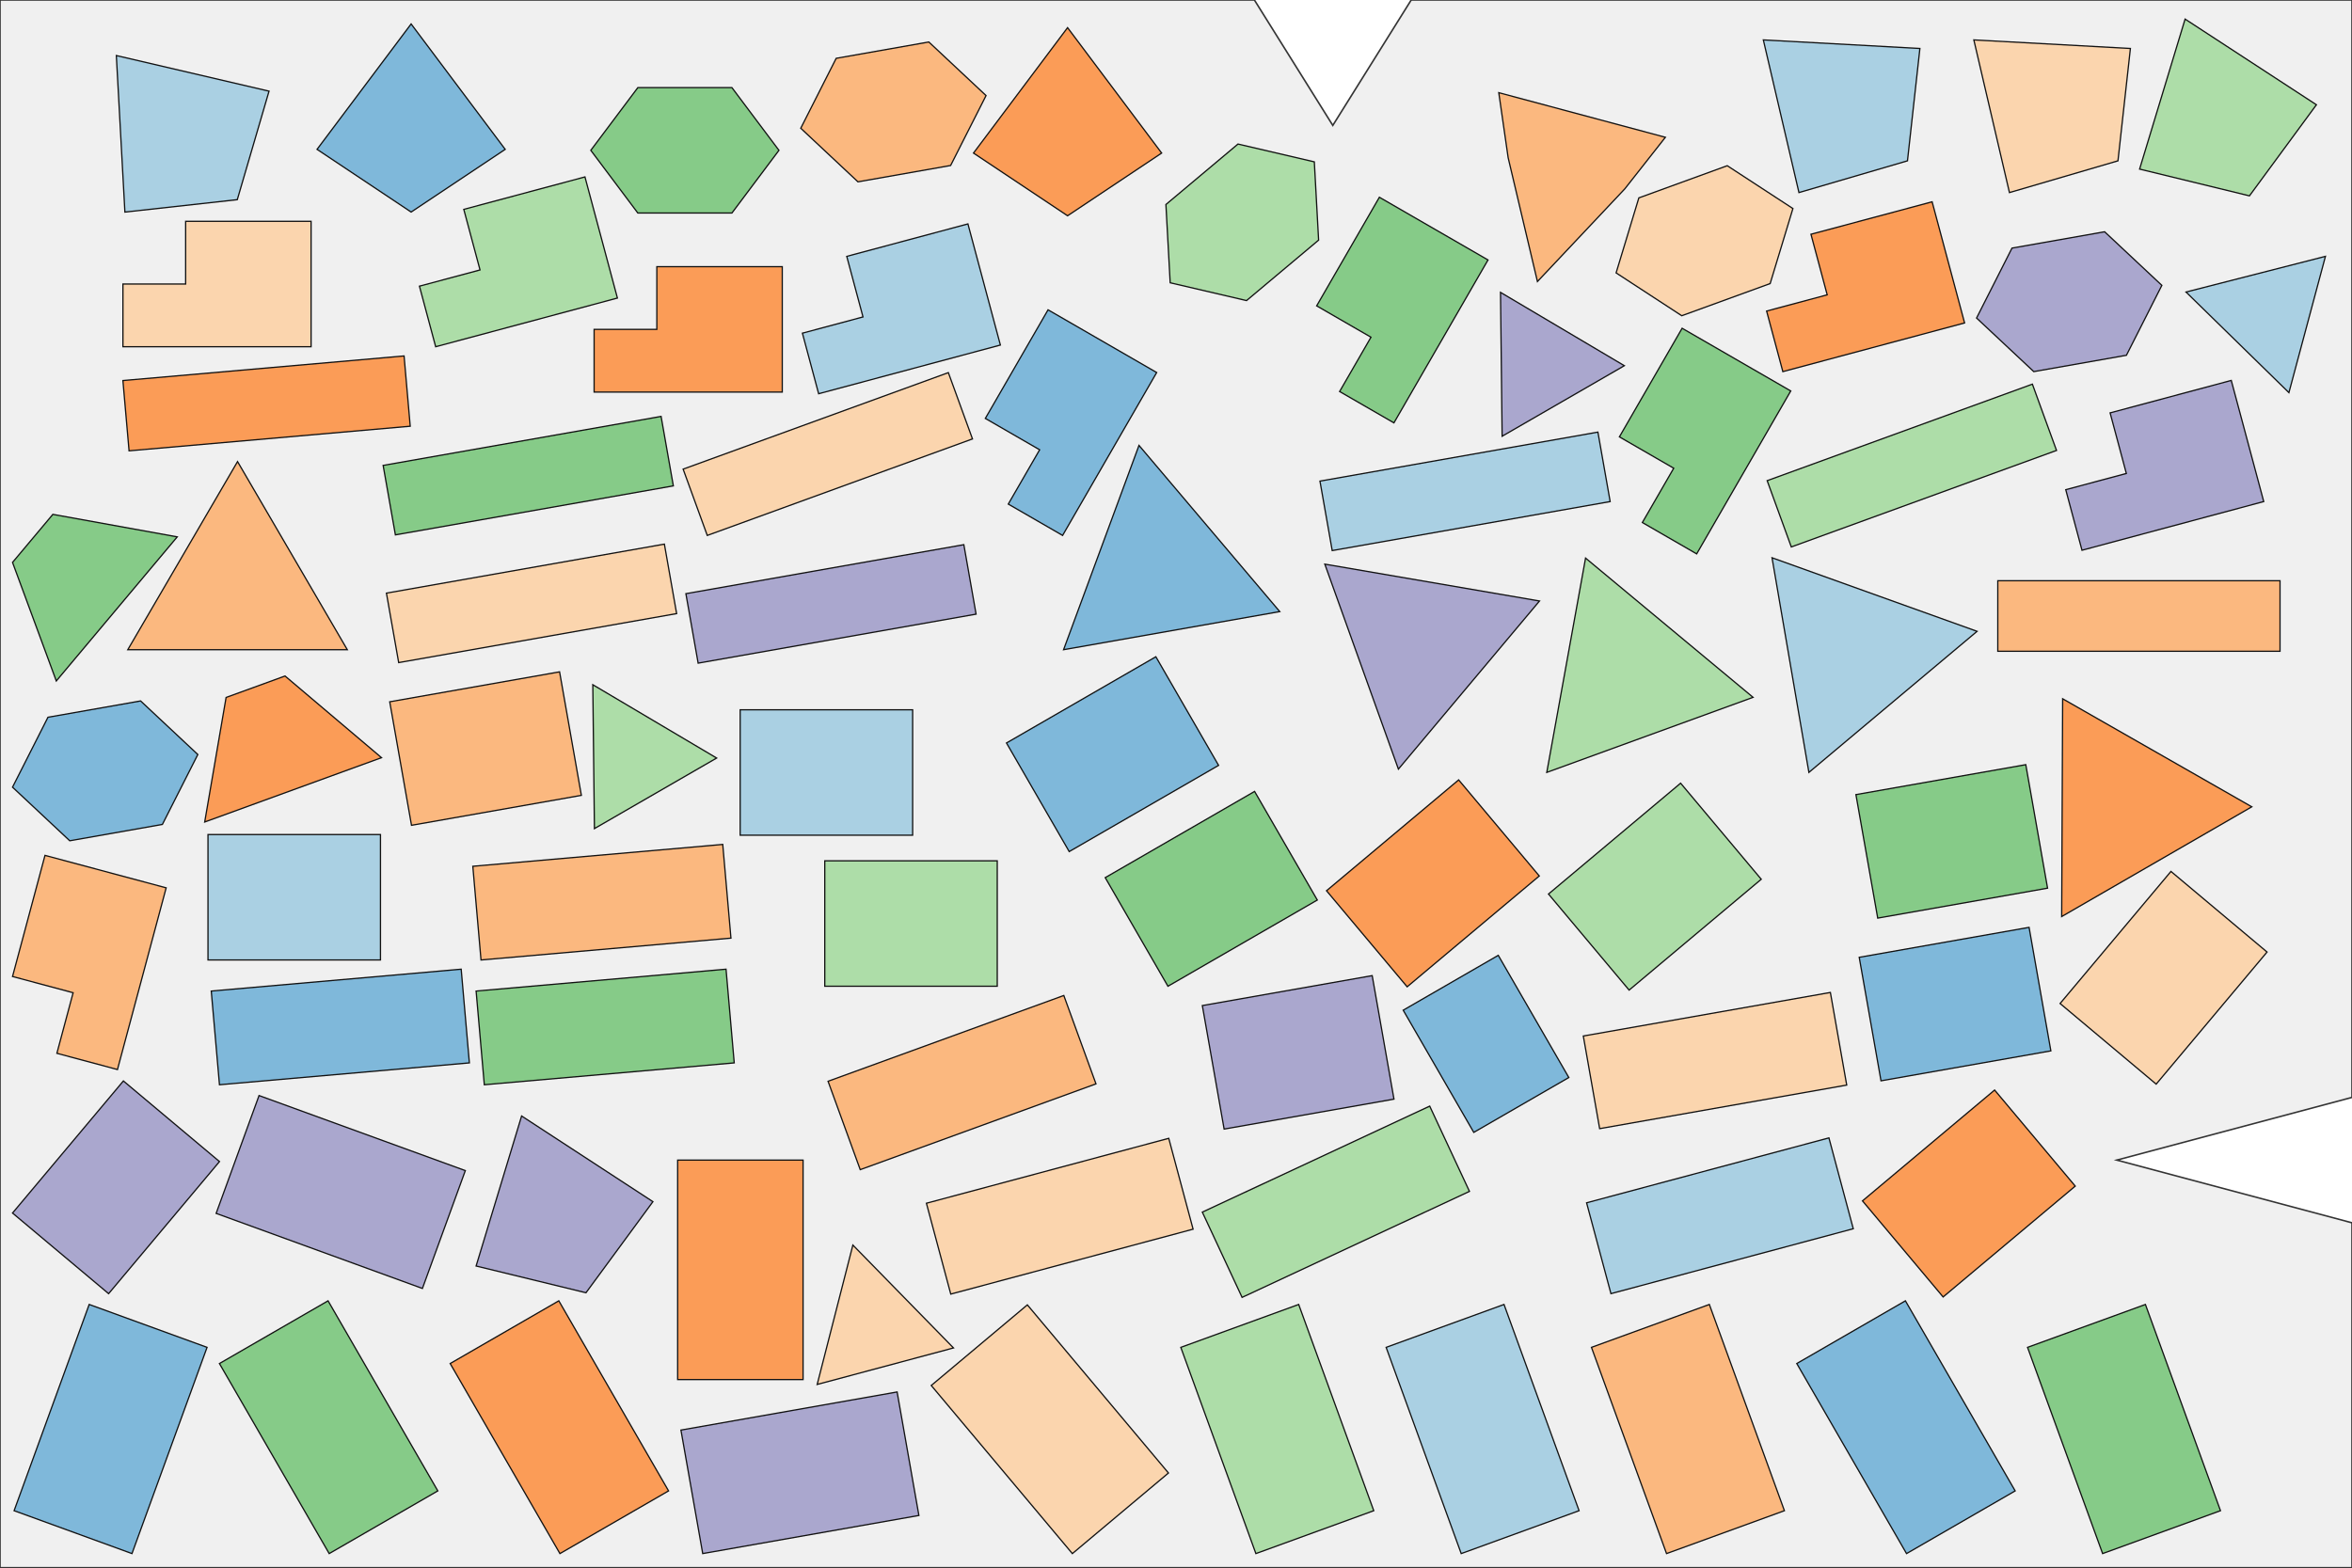
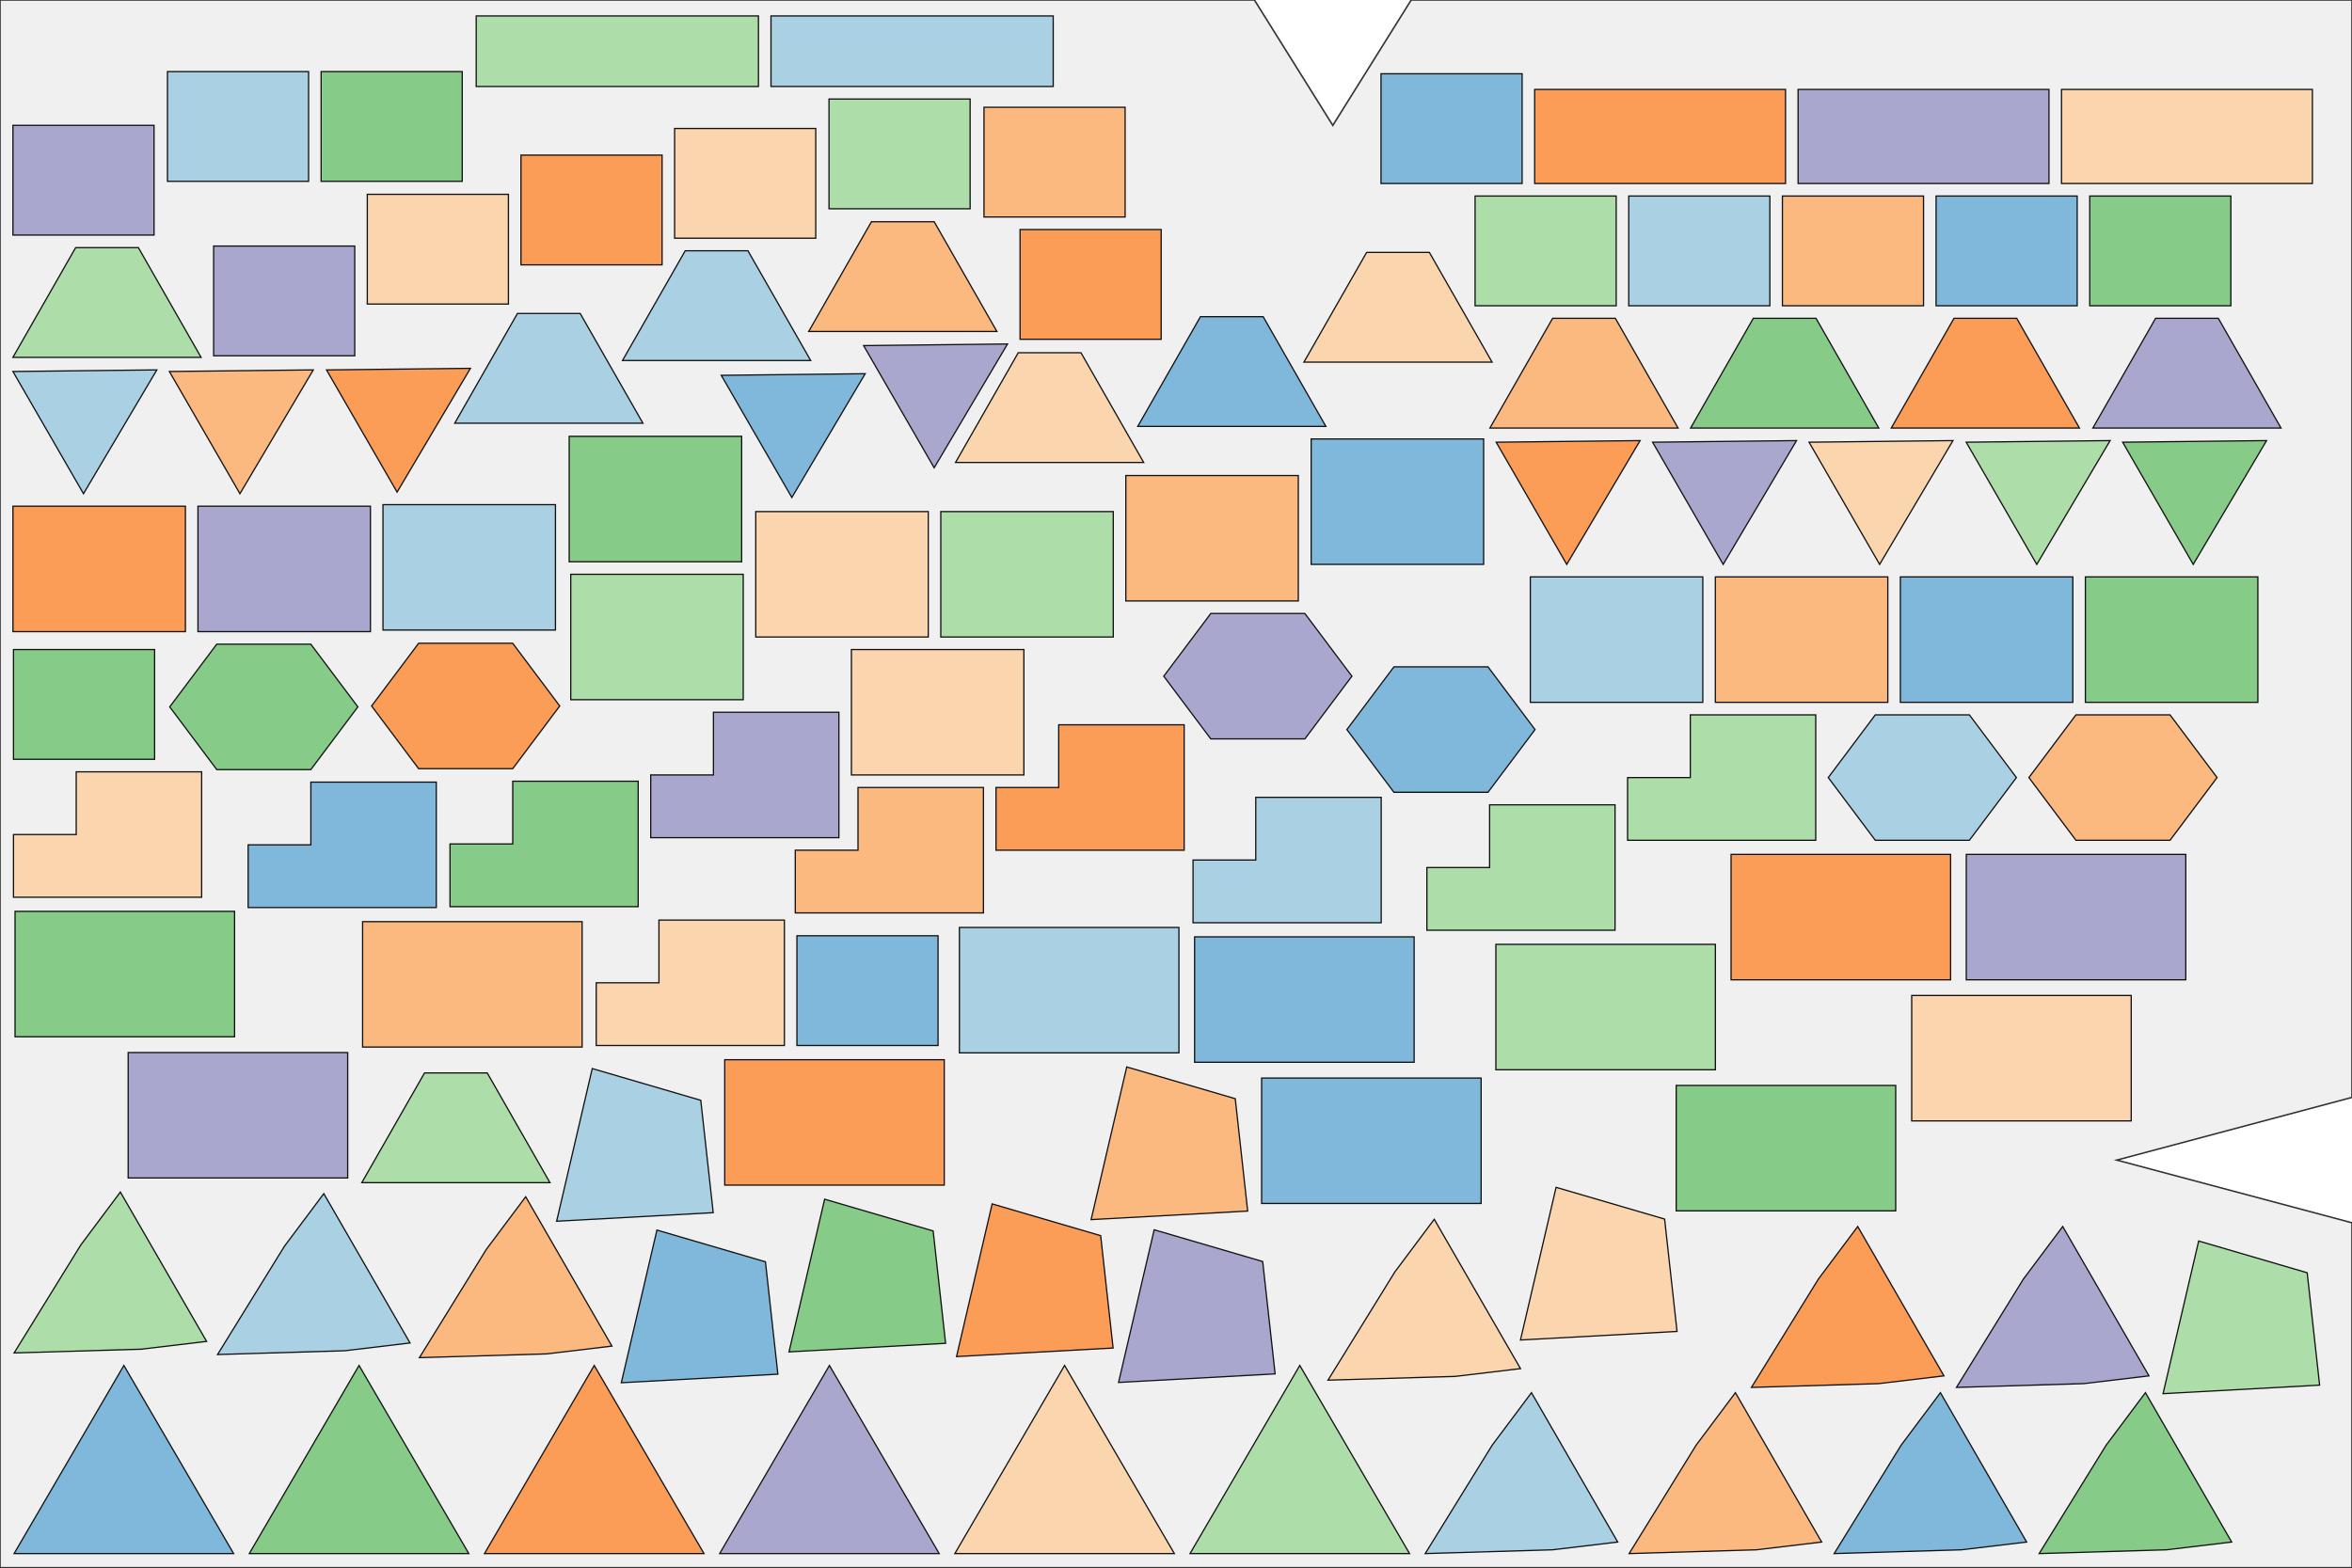
<svg xmlns="http://www.w3.org/2000/svg" width="1500.0" height="1000.0" viewBox="0.0 0.0 1500.0 1000.0">
  <rect x="0.0" y="0.0" width="1500.0" height="1000.0" fill="white" />
  <g transform="translate(0,1000.0) scale(1,-1)">
    <path d="M 0.000 0.000 L 1500.000 0.000 L 1500.000 220.000 L 1350.000 260.000 L 1500.000 300.000 L 1500.000 1000.000 L 900.000 1000.000 L 850.000 920.000 L 800.000 1000.000 L 0.000 1000.000 L 0.000 0.000 Z " fill="#f0f0f0" stroke="#333" stroke-width="1" />
-     <path d="M 132.053 140.552 L 56.878 167.914 L 8.995 36.357 L 84.171 8.995 L 132.053 140.552 Z " fill="#6baed6" fill-opacity="0.85" stroke="#111" stroke-width="0.8">
-       </path>
-     <path d="M 209.938 8.989 L 279.220 48.989 L 209.220 170.233 L 139.938 130.233 L 209.938 8.989 Z " fill="#74c476" fill-opacity="0.85" stroke="#111" stroke-width="0.8">
-       </path>
-     <path d="M 357.099 8.989 L 426.381 48.989 L 356.381 170.233 L 287.099 130.233 L 357.099 8.989 Z " fill="#fd8d3c" fill-opacity="0.85" stroke="#111" stroke-width="0.8">
-       </path>
-     <path d="M 586.034 33.310 L 572.142 112.094 L 434.269 87.783 L 448.161 8.999 L 586.034 33.310 Z " fill="#9e9ac8" fill-opacity="0.85" stroke="#111" stroke-width="0.8">
-       </path>
-     <path d="M 683.904 8.981 L 745.187 60.404 L 655.197 167.650 L 593.913 116.227 L 683.904 8.981 Z " fill="#fdd0a2" fill-opacity="0.85" stroke="#111" stroke-width="0.8">
-       </path>
-     <path d="M 800.946 8.995 L 876.122 36.357 L 828.239 167.914 L 753.064 140.552 L 800.946 8.995 Z " fill="#a1d99b" fill-opacity="0.85" stroke="#111" stroke-width="0.8">
-       </path>
-     <path d="M 931.895 8.995 L 1007.070 36.357 L 959.188 167.914 L 884.012 140.552 L 931.895 8.995 Z " fill="#9ecae1" fill-opacity="0.85" stroke="#111" stroke-width="0.8">
-       </path>
-     <path d="M 1062.844 8.995 L 1138.019 36.357 L 1090.136 167.914 L 1014.961 140.552 L 1062.844 8.995 Z " fill="#fdae6b" fill-opacity="0.85" stroke="#111" stroke-width="0.8">
-       </path>
-     <path d="M 1215.904 8.989 L 1285.186 48.989 L 1215.186 170.233 L 1145.904 130.233 L 1215.904 8.989 Z " fill="#6baed6" fill-opacity="0.85" stroke="#111" stroke-width="0.8">
-       </path>
-     <path d="M 1340.953 8.995 L 1416.129 36.357 L 1368.246 167.914 L 1293.070 140.552 L 1340.953 8.995 Z " fill="#74c476" fill-opacity="0.85" stroke="#111" stroke-width="0.8">
-       </path>
-     <path d="M 432.170 119.993 L 512.170 119.993 L 512.170 259.993 L 432.170 259.993 L 432.170 119.993 Z " fill="#fd8d3c" fill-opacity="0.85" stroke="#111" stroke-width="0.8">
-       </path>
-     <path d="M 269.401 178.117 L 296.763 253.293 L 165.206 301.176 L 137.844 226.000 L 269.401 178.117 Z " fill="#9e9ac8" fill-opacity="0.85" stroke="#111" stroke-width="0.8">
-       </path>
-     <path d="M 606.353 174.523 L 760.901 215.934 L 745.372 273.889 L 590.824 232.478 L 606.353 174.523 Z " fill="#fdd0a2" fill-opacity="0.85" stroke="#111" stroke-width="0.8">
-       </path>
-     <path d="M 792.146 172.427 L 937.155 240.046 L 911.798 294.425 L 766.789 226.806 L 792.146 172.427 Z " fill="#a1d99b" fill-opacity="0.85" stroke="#111" stroke-width="0.8">
-       </path>
-     <path d="M 1027.386 174.800 L 1181.934 216.212 L 1166.405 274.167 L 1011.857 232.756 L 1027.386 174.800 Z " fill="#9ecae1" fill-opacity="0.85" stroke="#111" stroke-width="0.8">
-       </path>
-     <path d="M 548.617 253.896 L 698.968 308.619 L 678.447 365.001 L 528.096 310.278 L 548.617 253.896 Z " fill="#fdae6b" fill-opacity="0.85" stroke="#111" stroke-width="0.8">
-       </path>
-     <path d="M 139.963 308.056 L 299.354 322.001 L 294.125 381.772 L 134.733 367.827 L 139.963 308.056 Z " fill="#6baed6" fill-opacity="0.85" stroke="#111" stroke-width="0.8">
-       </path>
-     <path d="M 308.872 308.056 L 468.263 322.001 L 463.034 381.772 L 303.643 367.827 L 308.872 308.056 Z " fill="#74c476" fill-opacity="0.85" stroke="#111" stroke-width="0.8">
-       </path>
-     <path d="M 1239.234 172.694 L 1323.499 243.400 L 1272.076 304.684 L 1187.811 233.977 L 1239.234 172.694 Z " fill="#fd8d3c" fill-opacity="0.85" stroke="#111" stroke-width="0.8">
-       </path>
-     <path d="M 780.684 279.780 L 889.012 298.881 L 875.121 377.666 L 766.792 358.564 L 780.684 279.780 Z " fill="#9e9ac8" fill-opacity="0.85" stroke="#111" stroke-width="0.8">
-       </path>
-     <path d="M 1020.184 280.058 L 1177.753 307.841 L 1167.334 366.930 L 1009.765 339.146 L 1020.184 280.058 Z " fill="#fdd0a2" fill-opacity="0.85" stroke="#111" stroke-width="0.8">
-       </path>
-     <path d="M 526.000 370.897 L 636.000 370.897 L 636.000 450.897 L 526.000 450.897 L 526.000 370.897 Z " fill="#a1d99b" fill-opacity="0.85" stroke="#111" stroke-width="0.8">
-       </path>
-     <path d="M 132.649 387.657 L 242.649 387.657 L 242.649 467.657 L 132.649 467.657 L 132.649 387.657 Z " fill="#9ecae1" fill-opacity="0.85" stroke="#111" stroke-width="0.8">
-       </path>
-     <path d="M 306.772 387.642 L 466.163 401.587 L 460.934 461.358 L 301.543 447.413 L 306.772 387.642 Z " fill="#fdae6b" fill-opacity="0.85" stroke="#111" stroke-width="0.8">
-       </path>
-     <path d="M 1199.617 310.568 L 1307.946 329.669 L 1294.054 408.454 L 1185.725 389.352 L 1199.617 310.568 Z " fill="#6baed6" fill-opacity="0.85" stroke="#111" stroke-width="0.8">
-       </path>
-     <path d="M 744.856 370.889 L 840.119 425.889 L 800.119 495.171 L 704.856 440.171 L 744.856 370.889 Z " fill="#74c476" fill-opacity="0.85" stroke="#111" stroke-width="0.8">
-       </path>
-     <path d="M 897.418 370.532 L 981.683 441.239 L 930.260 502.522 L 845.995 431.816 L 897.418 370.532 Z " fill="#fd8d3c" fill-opacity="0.85" stroke="#111" stroke-width="0.8">
-       </path>
-     <path d="M 69.268 174.794 L 139.975 259.059 L 78.691 310.482 L 7.985 226.217 L 69.268 174.794 Z " fill="#9e9ac8" fill-opacity="0.85" stroke="#111" stroke-width="0.8">
-       </path>
-     <path d="M 1375.113 308.454 L 1445.820 392.718 L 1384.536 444.141 L 1313.829 359.877 L 1375.113 308.454 Z " fill="#fdd0a2" fill-opacity="0.85" stroke="#111" stroke-width="0.8">
-       </path>
-     <path d="M 1038.975 368.432 L 1123.240 439.139 L 1071.817 500.422 L 987.552 429.716 L 1038.975 368.432 Z " fill="#a1d99b" fill-opacity="0.85" stroke="#111" stroke-width="0.8">
-       </path>
-     <path d="M 472.048 467.243 L 582.048 467.243 L 582.048 547.243 L 472.048 547.243 L 472.048 467.243 Z " fill="#9ecae1" fill-opacity="0.85" stroke="#111" stroke-width="0.8">
-       </path>
-     <path d="M 262.440 473.556 L 370.768 492.657 L 356.877 571.442 L 248.548 552.341 L 262.440 473.556 Z " fill="#fdae6b" fill-opacity="0.85" stroke="#111" stroke-width="0.8">
-       </path>
-     <path d="M 681.891 456.789 L 777.154 511.789 L 737.154 581.071 L 641.891 526.071 L 681.891 456.789 Z " fill="#6baed6" fill-opacity="0.85" stroke="#111" stroke-width="0.8">
-       </path>
-     <path d="M 1197.517 414.352 L 1305.846 433.453 L 1291.954 512.238 L 1183.625 493.136 L 1197.517 414.352 Z " fill="#74c476" fill-opacity="0.85" stroke="#111" stroke-width="0.8">
-       </path>
-     <path d="M 1314.845 415.347 L 1436.088 485.347 L 1315.466 554.270 L 1314.845 415.347 Z " fill="#fd8d3c" fill-opacity="0.85" stroke="#111" stroke-width="0.8">
-       </path>
-     <path d="M 891.837 509.390 L 981.828 616.637 L 844.907 640.148 L 891.837 509.390 Z " fill="#9e9ac8" fill-opacity="0.85" stroke="#111" stroke-width="0.8">
-       </path>
-     <path d="M 254.262 577.340 L 431.527 608.597 L 423.713 652.913 L 246.448 621.656 L 254.262 577.340 Z " fill="#fdd0a2" fill-opacity="0.85" stroke="#111" stroke-width="0.8">
-       </path>
-     <path d="M 986.467 507.304 L 1118.024 555.187 L 1011.203 644.009 L 986.467 507.304 Z " fill="#a1d99b" fill-opacity="0.85" stroke="#111" stroke-width="0.8">
-       </path>
-     <path d="M 1153.635 507.296 L 1260.882 597.287 L 1130.124 644.217 L 1153.635 507.296 Z " fill="#9ecae1" fill-opacity="0.85" stroke="#111" stroke-width="0.8">
-       </path>
-     <path d="M 81.495 585.567 L 221.495 585.567 L 151.495 705.567 L 81.495 585.567 Z " fill="#fdae6b" fill-opacity="0.85" stroke="#111" stroke-width="0.8">
-       </path>
-     <path d="M 678.298 585.566 L 816.171 609.877 L 726.397 715.898 L 678.298 585.566 Z " fill="#6baed6" fill-opacity="0.85" stroke="#111" stroke-width="0.8">
-       </path>
-     <path d="M 252.162 658.811 L 429.427 690.068 L 421.613 734.384 L 244.348 703.128 L 252.162 658.811 Z " fill="#74c476" fill-opacity="0.85" stroke="#111" stroke-width="0.8">
-       </path>
-     <path d="M 82.307 712.429 L 261.622 728.117 L 257.700 772.946 L 78.385 757.258 L 82.307 712.429 Z " fill="#fd8d3c" fill-opacity="0.85" stroke="#111" stroke-width="0.8">
-       </path>
-     <path d="M 445.240 576.990 L 622.505 608.247 L 614.691 652.563 L 437.425 621.306 L 445.240 576.990 Z " fill="#9e9ac8" fill-opacity="0.85" stroke="#111" stroke-width="0.8">
-       </path>
-     <path d="M 451.063 658.458 L 620.208 720.022 L 604.817 762.308 L 435.673 700.745 L 451.063 658.458 Z " fill="#fdd0a2" fill-opacity="0.85" stroke="#111" stroke-width="0.8">
-       </path>
-     <path d="M 1142.412 651.110 L 1311.557 712.674 L 1296.166 754.960 L 1127.021 693.396 L 1142.412 651.110 Z " fill="#a1d99b" fill-opacity="0.85" stroke="#111" stroke-width="0.8">
-       </path>
-     <path d="M 849.623 648.796 L 1026.889 680.053 L 1019.075 724.369 L 841.809 693.112 L 849.623 648.796 Z " fill="#9ecae1" fill-opacity="0.85" stroke="#111" stroke-width="0.8">
-       </path>
-     <path d="M 1274.100 584.567 L 1454.100 584.567 L 1454.100 629.567 L 1274.100 629.567 L 1274.100 584.567 Z " fill="#fdae6b" fill-opacity="0.85" stroke="#111" stroke-width="0.8">
-       </path>
-     <path d="M 677.677 658.454 L 737.677 762.377 L 668.395 802.377 L 628.395 733.095 L 663.036 713.095 L 643.036 678.454 L 677.677 658.454 Z " fill="#6baed6" fill-opacity="0.85" stroke="#111" stroke-width="0.8">
-       </path>
-     <path d="M 888.984 730.260 L 948.984 834.183 L 879.702 874.183 L 839.702 804.901 L 874.343 784.901 L 854.343 750.260 L 888.984 730.260 Z " fill="#74c476" fill-opacity="0.85" stroke="#111" stroke-width="0.8">
-       </path>
-     <path d="M 378.900 749.900 L 498.900 749.900 L 498.900 829.900 L 418.900 829.900 L 418.900 789.900 L 378.900 789.900 L 378.900 749.900 Z " fill="#fd8d3c" fill-opacity="0.85" stroke="#111" stroke-width="0.8">
-       </path>
-     <path d="M 1327.797 649.005 L 1443.708 680.064 L 1423.003 757.338 L 1345.729 736.632 L 1356.081 697.995 L 1317.444 687.642 L 1327.797 649.005 Z " fill="#9e9ac8" fill-opacity="0.85" stroke="#111" stroke-width="0.8">
-       </path>
-     <path d="M 78.400 778.831 L 198.400 778.831 L 198.400 858.831 L 118.400 858.831 L 118.400 818.831 L 78.400 818.831 L 78.400 778.831 Z " fill="#fdd0a2" fill-opacity="0.85" stroke="#111" stroke-width="0.8">
-       </path>
-     <path d="M 277.851 778.822 L 393.762 809.880 L 373.056 887.154 L 295.782 866.449 L 306.135 827.812 L 267.498 817.459 L 277.851 778.822 Z " fill="#a1d99b" fill-opacity="0.85" stroke="#111" stroke-width="0.8">
-       </path>
-     <path d="M 522.091 748.841 L 638.002 779.900 L 617.297 857.174 L 540.022 836.468 L 550.375 797.831 L 511.738 787.478 L 522.091 748.841 Z " fill="#9ecae1" fill-opacity="0.85" stroke="#111" stroke-width="0.8">
-       </path>
-     <path d="M 74.913 317.758 L 105.971 433.669 L 28.697 454.375 L 7.991 377.101 L 46.628 366.748 L 36.276 328.111 L 74.913 317.758 Z " fill="#fdae6b" fill-opacity="0.85" stroke="#111" stroke-width="0.8">
-       </path>
-     <path d="M 44.477 463.688 L 103.565 474.107 L 126.163 518.708 L 89.673 552.891 L 30.585 542.472 L 7.986 497.870 L 44.477 463.688 Z " fill="#6baed6" fill-opacity="0.85" stroke="#111" stroke-width="0.8">
-       </path>
-     <path d="M 1082.061 646.688 L 1142.061 750.612 L 1072.779 790.612 L 1032.779 721.329 L 1067.420 701.329 L 1047.420 666.688 L 1082.061 646.688 Z " fill="#74c476" fill-opacity="0.85" stroke="#111" stroke-width="0.8">
-       </path>
-     <path d="M 1137.019 762.947 L 1252.930 794.006 L 1232.225 871.280 L 1154.951 850.574 L 1165.303 811.937 L 1126.666 801.584 L 1137.019 762.947 Z " fill="#fd8d3c" fill-opacity="0.85" stroke="#111" stroke-width="0.8">
-       </path>
-     <path d="M 1297.048 762.956 L 1356.137 773.375 L 1378.735 817.976 L 1342.245 852.159 L 1283.156 841.740 L 1260.558 797.139 L 1297.048 762.956 Z " fill="#9e9ac8" fill-opacity="0.85" stroke="#111" stroke-width="0.8">
-       </path>
-     <path d="M 1072.549 798.602 L 1128.930 819.123 L 1143.440 866.972 L 1101.569 894.299 L 1045.187 873.777 L 1030.677 825.929 L 1072.549 798.602 Z " fill="#fdd0a2" fill-opacity="0.85" stroke="#111" stroke-width="0.8">
-       </path>
-     <path d="M 794.986 808.264 L 840.949 846.832 L 838.218 896.757 L 789.526 908.115 L 743.563 869.548 L 746.293 819.622 L 794.986 808.264 Z " fill="#a1d99b" fill-opacity="0.85" stroke="#111" stroke-width="0.8">
-       </path>
-     <path d="M 79.654 864.713 L 151.329 872.639 L 171.580 941.848 L 74.194 964.564 L 79.654 864.713 Z " fill="#9ecae1" fill-opacity="0.85" stroke="#111" stroke-width="0.8">
-       </path>
-     <path d="M 547.173 884.015 L 606.262 894.434 L 628.860 939.035 L 592.370 973.218 L 533.281 962.799 L 510.683 918.198 L 547.173 884.015 Z " fill="#fdae6b" fill-opacity="0.85" stroke="#111" stroke-width="0.8">
-       </path>
-     <path d="M 202.198 904.731 L 262.198 864.731 L 322.198 904.731 L 262.198 984.731 L 202.198 904.731 Z " fill="#6baed6" fill-opacity="0.85" stroke="#111" stroke-width="0.8">
-       </path>
-     <path d="M 406.783 864.115 L 466.783 864.115 L 496.783 904.115 L 466.783 944.115 L 406.783 944.115 L 376.783 904.115 L 406.783 864.115 Z " fill="#74c476" fill-opacity="0.85" stroke="#111" stroke-width="0.8">
-       </path>
-     <path d="M 620.851 902.365 L 680.851 862.365 L 740.851 902.365 L 680.851 982.365 L 620.851 902.365 Z " fill="#fd8d3c" fill-opacity="0.85" stroke="#111" stroke-width="0.8">
-       </path>
-     <path d="M 303.641 192.435 L 373.704 175.368 L 416.404 233.477 L 332.661 288.132 L 303.641 192.435 Z " fill="#9e9ac8" fill-opacity="0.85" stroke="#111" stroke-width="0.8">
-       </path>
-     <path d="M 1281.537 877.158 L 1350.746 897.409 L 1358.671 969.083 L 1258.821 974.544 L 1281.537 877.158 Z " fill="#fdd0a2" fill-opacity="0.85" stroke="#111" stroke-width="0.8">
-       </path>
-     <path d="M 1364.538 892.134 L 1434.600 875.068 L 1477.301 933.176 L 1393.557 987.831 L 1364.538 892.134 Z " fill="#a1d99b" fill-opacity="0.85" stroke="#111" stroke-width="0.8">
-       </path>
-     <path d="M 1147.290 877.158 L 1216.499 897.409 L 1224.425 969.083 L 1124.574 974.544 L 1147.290 877.158 Z " fill="#9ecae1" fill-opacity="0.85" stroke="#111" stroke-width="0.8">
-       </path>
-     <path d="M 1062.103 912.421 L 955.851 940.891 L 961.824 899.433 L 980.507 820.404 L 1036.201 879.503 L 1062.103 912.421 Z " fill="#fdae6b" fill-opacity="0.85" stroke="#111" stroke-width="0.8">
-       </path>
-     <path d="M 939.903 277.672 L 1000.525 312.672 L 955.525 390.614 L 894.903 355.614 L 939.903 277.672 Z " fill="#6baed6" fill-opacity="0.85" stroke="#111" stroke-width="0.8">
-       </path>
-     <path d="M 35.903 565.621 L 113.037 657.546 L 33.702 671.899 L 7.991 641.258 L 35.903 565.621 Z " fill="#74c476" fill-opacity="0.85" stroke="#111" stroke-width="0.8">
-       </path>
-     <path d="M 130.548 475.655 L 243.311 516.698 L 181.782 568.795 L 144.194 555.114 L 130.548 475.655 Z " fill="#fd8d3c" fill-opacity="0.85" stroke="#111" stroke-width="0.8">
-       </path>
-     <path d="M 957.987 721.728 L 1035.930 766.728 L 956.958 813.510 L 957.987 721.728 Z " fill="#9e9ac8" fill-opacity="0.85" stroke="#111" stroke-width="0.8">
-       </path>
-     <path d="M 521.162 116.883 L 608.096 140.176 L 543.924 205.803 L 521.162 116.883 Z " fill="#fdd0a2" fill-opacity="0.85" stroke="#111" stroke-width="0.8">
-       </path>
-     <path d="M 379.096 471.453 L 457.038 516.453 L 378.067 563.235 L 379.096 471.453 Z " fill="#a1d99b" fill-opacity="0.85" stroke="#111" stroke-width="0.8">
-       </path>
-     <path d="M 1459.767 749.549 L 1483.061 836.483 L 1394.140 813.722 L 1459.767 749.549 Z " fill="#9ecae1" fill-opacity="0.85" stroke="#111" stroke-width="0.8">
+     <path d="M 8.995 9.000 L 148.995 9.000 L 78.995 129.000 L 8.995 9.000 Z " fill="#6baed6" fill-opacity="0.85" stroke="#111" stroke-width="0.8">
+       </path>
+     <path d="M 158.985 9.000 L 298.985 9.000 L 228.985 129.000 L 158.985 9.000 Z " fill="#74c476" fill-opacity="0.85" stroke="#111" stroke-width="0.8">
+       </path>
+     <path d="M 308.975 9.000 L 448.975 9.000 L 378.975 129.000 L 308.975 9.000 Z " fill="#fd8d3c" fill-opacity="0.85" stroke="#111" stroke-width="0.8">
+       </path>
+     <path d="M 458.966 9.000 L 598.966 9.000 L 528.966 129.000 L 458.966 9.000 Z " fill="#9e9ac8" fill-opacity="0.85" stroke="#111" stroke-width="0.8">
+       </path>
+     <path d="M 608.956 9.000 L 748.956 9.000 L 678.956 129.000 L 608.956 9.000 Z " fill="#fdd0a2" fill-opacity="0.85" stroke="#111" stroke-width="0.8">
+       </path>
+     <path d="M 758.946 9.000 L 898.946 9.000 L 828.946 129.000 L 758.946 9.000 Z " fill="#a1d99b" fill-opacity="0.85" stroke="#111" stroke-width="0.8">
+       </path>
+     <path d="M 1031.701 16.366 L 976.701 111.629 L 951.609 78.090 L 908.938 8.998 L 990.109 11.406 L 1031.701 16.366 Z " fill="#9ecae1" fill-opacity="0.85" stroke="#111" stroke-width="0.8">
+       </path>
+     <path d="M 1161.760 16.366 L 1106.760 111.629 L 1081.668 78.090 L 1038.997 8.998 L 1120.168 11.406 L 1161.760 16.366 Z " fill="#fdae6b" fill-opacity="0.85" stroke="#111" stroke-width="0.8">
+       </path>
+     <path d="M 1292.508 16.366 L 1237.508 111.629 L 1212.416 78.090 L 1169.745 8.998 L 1250.916 11.406 L 1292.508 16.366 Z " fill="#6baed6" fill-opacity="0.85" stroke="#111" stroke-width="0.8">
+       </path>
+     <path d="M 1423.256 16.366 L 1368.256 111.629 L 1343.164 78.090 L 1300.493 8.998 L 1381.664 11.406 L 1423.256 16.366 Z " fill="#74c476" fill-opacity="0.85" stroke="#111" stroke-width="0.8">
+       </path>
+     <path d="M 1239.760 122.366 L 1184.760 217.629 L 1159.668 184.090 L 1116.997 114.998 L 1198.168 117.406 L 1239.760 122.366 Z " fill="#fd8d3c" fill-opacity="0.85" stroke="#111" stroke-width="0.8">
+       </path>
+     <path d="M 1370.508 122.366 L 1315.508 217.629 L 1290.416 184.090 L 1247.745 114.998 L 1328.916 117.406 L 1370.508 122.366 Z " fill="#9e9ac8" fill-opacity="0.85" stroke="#111" stroke-width="0.8">
+       </path>
+     <path d="M 969.701 126.987 L 914.701 222.250 L 889.609 188.710 L 846.938 119.618 L 928.109 122.026 L 969.701 126.987 Z " fill="#fdd0a2" fill-opacity="0.85" stroke="#111" stroke-width="0.8">
+       </path>
+     <path d="M 131.760 144.344 L 76.760 239.607 L 51.668 206.067 L 8.997 136.975 L 90.168 139.383 L 131.760 144.344 Z " fill="#a1d99b" fill-opacity="0.85" stroke="#111" stroke-width="0.8">
+       </path>
+     <path d="M 261.508 143.344 L 206.508 238.607 L 181.416 205.067 L 138.745 135.975 L 219.916 138.383 L 261.508 143.344 Z " fill="#9ecae1" fill-opacity="0.85" stroke="#111" stroke-width="0.8">
+       </path>
+     <path d="M 390.256 141.344 L 335.256 236.607 L 310.164 203.067 L 267.493 133.975 L 348.664 136.383 L 390.256 141.344 Z " fill="#fdae6b" fill-opacity="0.85" stroke="#111" stroke-width="0.8">
+       </path>
+     <path d="M 496.094 123.432 L 488.168 195.106 L 418.959 215.357 L 396.243 117.972 L 496.094 123.432 Z " fill="#6baed6" fill-opacity="0.85" stroke="#111" stroke-width="0.8">
+       </path>
+     <path d="M 603.050 143.121 L 595.124 214.795 L 525.915 235.046 L 503.199 137.661 L 603.050 143.121 Z " fill="#74c476" fill-opacity="0.85" stroke="#111" stroke-width="0.8">
+       </path>
+     <path d="M 709.882 140.121 L 701.957 211.795 L 632.748 232.046 L 610.031 134.661 L 709.882 140.121 Z " fill="#fd8d3c" fill-opacity="0.85" stroke="#111" stroke-width="0.8">
+       </path>
+     <path d="M 813.215 123.621 L 805.289 195.295 L 736.080 215.546 L 713.364 118.161 L 813.215 123.621 Z " fill="#9e9ac8" fill-opacity="0.85" stroke="#111" stroke-width="0.8">
+       </path>
+     <path d="M 1069.539 150.695 L 1061.613 222.369 L 992.404 242.620 L 969.688 145.235 L 1069.539 150.695 Z " fill="#fdd0a2" fill-opacity="0.85" stroke="#111" stroke-width="0.8">
+       </path>
+     <path d="M 1479.346 116.454 L 1471.420 188.129 L 1402.211 208.380 L 1379.495 110.994 L 1479.346 116.454 Z " fill="#a1d99b" fill-opacity="0.85" stroke="#111" stroke-width="0.8">
+       </path>
+     <path d="M 454.850 226.454 L 446.924 298.129 L 377.715 318.380 L 354.999 220.994 L 454.850 226.454 Z " fill="#9ecae1" fill-opacity="0.85" stroke="#111" stroke-width="0.8">
+       </path>
+     <path d="M 795.715 227.488 L 787.789 299.162 L 718.580 319.413 L 695.864 222.027 L 795.715 227.488 Z " fill="#fdae6b" fill-opacity="0.85" stroke="#111" stroke-width="0.8">
+       </path>
+     <path d="M 944.600 232.333 L 944.600 312.333 L 804.600 312.333 L 804.600 232.333 L 944.600 232.333 Z " fill="#6baed6" fill-opacity="0.85" stroke="#111" stroke-width="0.8">
+       </path>
+     <path d="M 1209.000 227.620 L 1209.000 307.620 L 1069.000 307.620 L 1069.000 227.620 L 1209.000 227.620 Z " fill="#74c476" fill-opacity="0.85" stroke="#111" stroke-width="0.8">
+       </path>
+     <path d="M 602.200 244.033 L 602.200 324.033 L 462.200 324.033 L 462.200 244.033 L 602.200 244.033 Z " fill="#fd8d3c" fill-opacity="0.85" stroke="#111" stroke-width="0.8">
+       </path>
+     <path d="M 221.748 248.598 L 221.748 328.598 L 81.748 328.598 L 81.748 248.598 L 221.748 248.598 Z " fill="#9e9ac8" fill-opacity="0.85" stroke="#111" stroke-width="0.8">
+       </path>
+     <path d="M 1359.200 285.000 L 1359.200 365.000 L 1219.200 365.000 L 1219.200 285.000 L 1359.200 285.000 Z " fill="#fdd0a2" fill-opacity="0.85" stroke="#111" stroke-width="0.8">
+       </path>
+     <path d="M 1094.000 317.620 L 1094.000 397.620 L 954.000 397.620 L 954.000 317.620 L 1094.000 317.620 Z " fill="#a1d99b" fill-opacity="0.85" stroke="#111" stroke-width="0.8">
+       </path>
+     <path d="M 751.865 328.400 L 751.865 408.400 L 611.865 408.400 L 611.865 328.400 L 751.865 328.400 Z " fill="#9ecae1" fill-opacity="0.85" stroke="#111" stroke-width="0.8">
+       </path>
+     <path d="M 371.248 332.098 L 371.248 412.098 L 231.248 412.098 L 231.248 332.098 L 371.248 332.098 Z " fill="#fdae6b" fill-opacity="0.85" stroke="#111" stroke-width="0.8">
+       </path>
+     <path d="M 901.865 322.400 L 901.865 402.400 L 761.865 402.400 L 761.865 322.400 L 901.865 322.400 Z " fill="#6baed6" fill-opacity="0.85" stroke="#111" stroke-width="0.8">
+       </path>
+     <path d="M 149.600 338.667 L 149.600 418.667 L 9.600 418.667 L 9.600 338.667 L 149.600 338.667 Z " fill="#74c476" fill-opacity="0.85" stroke="#111" stroke-width="0.8">
+       </path>
+     <path d="M 1244.000 375.000 L 1244.000 455.000 L 1104.000 455.000 L 1104.000 375.000 L 1244.000 375.000 Z " fill="#fd8d3c" fill-opacity="0.85" stroke="#111" stroke-width="0.8">
+       </path>
+     <path d="M 1394.000 375.000 L 1394.000 455.000 L 1254.000 455.000 L 1254.000 375.000 L 1394.000 375.000 Z " fill="#9e9ac8" fill-opacity="0.85" stroke="#111" stroke-width="0.8">
+       </path>
+     <path d="M 380.248 333.098 L 500.248 333.098 L 500.248 413.098 L 420.248 413.098 L 420.248 373.098 L 380.248 373.098 L 380.248 333.098 Z " fill="#fdd0a2" fill-opacity="0.85" stroke="#111" stroke-width="0.8">
+       </path>
+     <path d="M 910.000 406.620 L 1030.000 406.620 L 1030.000 486.620 L 950.000 486.620 L 950.000 446.620 L 910.000 446.620 L 910.000 406.620 Z " fill="#a1d99b" fill-opacity="0.85" stroke="#111" stroke-width="0.8">
+       </path>
+     <path d="M 760.865 411.400 L 880.865 411.400 L 880.865 491.400 L 800.865 491.400 L 800.865 451.400 L 760.865 451.400 L 760.865 411.400 Z " fill="#9ecae1" fill-opacity="0.85" stroke="#111" stroke-width="0.8">
+       </path>
+     <path d="M 507.200 417.667 L 627.200 417.667 L 627.200 497.667 L 547.200 497.667 L 547.200 457.667 L 507.200 457.667 L 507.200 417.667 Z " fill="#fdae6b" fill-opacity="0.85" stroke="#111" stroke-width="0.8">
+       </path>
+     <path d="M 158.248 421.098 L 278.248 421.098 L 278.248 501.098 L 198.248 501.098 L 198.248 461.098 L 158.248 461.098 L 158.248 421.098 Z " fill="#6baed6" fill-opacity="0.85" stroke="#111" stroke-width="0.8">
+       </path>
+     <path d="M 287.000 421.667 L 407.000 421.667 L 407.000 501.667 L 327.000 501.667 L 327.000 461.667 L 287.000 461.667 L 287.000 421.667 Z " fill="#74c476" fill-opacity="0.85" stroke="#111" stroke-width="0.8">
+       </path>
+     <path d="M 635.200 457.667 L 755.200 457.667 L 755.200 537.667 L 675.200 537.667 L 675.200 497.667 L 635.200 497.667 L 635.200 457.667 Z " fill="#fd8d3c" fill-opacity="0.85" stroke="#111" stroke-width="0.8">
+       </path>
+     <path d="M 415.000 465.667 L 535.000 465.667 L 535.000 545.667 L 455.000 545.667 L 455.000 505.667 L 415.000 505.667 L 415.000 465.667 Z " fill="#9e9ac8" fill-opacity="0.85" stroke="#111" stroke-width="0.8">
+       </path>
+     <path d="M 8.600 427.667 L 128.600 427.667 L 128.600 507.667 L 48.600 507.667 L 48.600 467.667 L 8.600 467.667 L 8.600 427.667 Z " fill="#fdd0a2" fill-opacity="0.85" stroke="#111" stroke-width="0.8">
+       </path>
+     <path d="M 1038.000 464.000 L 1158.000 464.000 L 1158.000 544.000 L 1078.000 544.000 L 1078.000 504.000 L 1038.000 504.000 L 1038.000 464.000 Z " fill="#a1d99b" fill-opacity="0.85" stroke="#111" stroke-width="0.8">
+       </path>
+     <path d="M 1195.983 464.000 L 1255.983 464.000 L 1285.983 504.000 L 1255.983 544.000 L 1195.983 544.000 L 1165.983 504.000 L 1195.983 464.000 Z " fill="#9ecae1" fill-opacity="0.85" stroke="#111" stroke-width="0.8">
+       </path>
+     <path d="M 1323.949 464.000 L 1383.949 464.000 L 1413.949 504.000 L 1383.949 544.000 L 1323.949 544.000 L 1293.949 504.000 L 1323.949 464.000 Z " fill="#fdae6b" fill-opacity="0.85" stroke="#111" stroke-width="0.8">
+       </path>
+     <path d="M 888.983 494.620 L 948.983 494.620 L 978.983 534.620 L 948.983 574.620 L 888.983 574.620 L 858.983 534.620 L 888.983 494.620 Z " fill="#6baed6" fill-opacity="0.85" stroke="#111" stroke-width="0.8">
+       </path>
+     <path d="M 138.231 509.098 L 198.231 509.098 L 228.231 549.098 L 198.231 589.098 L 138.231 589.098 L 108.231 549.098 L 138.231 509.098 Z " fill="#74c476" fill-opacity="0.85" stroke="#111" stroke-width="0.8">
+       </path>
+     <path d="M 266.983 509.667 L 326.983 509.667 L 356.983 549.667 L 326.983 589.667 L 266.983 589.667 L 236.983 549.667 L 266.983 509.667 Z " fill="#fd8d3c" fill-opacity="0.85" stroke="#111" stroke-width="0.8">
+       </path>
+     <path d="M 772.183 528.667 L 832.183 528.667 L 862.183 568.667 L 832.183 608.667 L 772.183 608.667 L 742.183 568.667 L 772.183 528.667 Z " fill="#9e9ac8" fill-opacity="0.85" stroke="#111" stroke-width="0.8">
+       </path>
+     <path d="M 543.000 505.667 L 653.000 505.667 L 653.000 585.667 L 543.000 585.667 L 543.000 505.667 Z " fill="#fdd0a2" fill-opacity="0.85" stroke="#111" stroke-width="0.8">
+       </path>
+     <path d="M 364.000 553.667 L 474.000 553.667 L 474.000 633.667 L 364.000 633.667 L 364.000 553.667 Z " fill="#a1d99b" fill-opacity="0.85" stroke="#111" stroke-width="0.8">
+       </path>
+     <path d="M 975.966 552.000 L 1085.966 552.000 L 1085.966 632.000 L 975.966 632.000 L 975.966 552.000 Z " fill="#9ecae1" fill-opacity="0.85" stroke="#111" stroke-width="0.8">
+       </path>
+     <path d="M 1093.966 552.000 L 1203.966 552.000 L 1203.966 632.000 L 1093.966 632.000 L 1093.966 552.000 Z " fill="#fdae6b" fill-opacity="0.85" stroke="#111" stroke-width="0.8">
+       </path>
+     <path d="M 1211.966 552.000 L 1321.966 552.000 L 1321.966 632.000 L 1211.966 632.000 L 1211.966 552.000 Z " fill="#6baed6" fill-opacity="0.85" stroke="#111" stroke-width="0.8">
+       </path>
+     <path d="M 1329.966 552.000 L 1439.966 552.000 L 1439.966 632.000 L 1329.966 632.000 L 1329.966 552.000 Z " fill="#74c476" fill-opacity="0.85" stroke="#111" stroke-width="0.8">
+       </path>
+     <path d="M 8.248 597.098 L 118.248 597.098 L 118.248 677.098 L 8.248 677.098 L 8.248 597.098 Z " fill="#fd8d3c" fill-opacity="0.85" stroke="#111" stroke-width="0.8">
+       </path>
+     <path d="M 126.248 597.098 L 236.248 597.098 L 236.248 677.098 L 126.248 677.098 L 126.248 597.098 Z " fill="#9e9ac8" fill-opacity="0.85" stroke="#111" stroke-width="0.8">
+       </path>
+     <path d="M 482.000 593.667 L 592.000 593.667 L 592.000 673.667 L 482.000 673.667 L 482.000 593.667 Z " fill="#fdd0a2" fill-opacity="0.85" stroke="#111" stroke-width="0.8">
+       </path>
+     <path d="M 600.000 593.667 L 710.000 593.667 L 710.000 673.667 L 600.000 673.667 L 600.000 593.667 Z " fill="#a1d99b" fill-opacity="0.85" stroke="#111" stroke-width="0.8">
+       </path>
+     <path d="M 244.248 598.098 L 354.248 598.098 L 354.248 678.098 L 244.248 678.098 L 244.248 598.098 Z " fill="#9ecae1" fill-opacity="0.85" stroke="#111" stroke-width="0.8">
+       </path>
+     <path d="M 718.000 616.667 L 828.000 616.667 L 828.000 696.667 L 718.000 696.667 L 718.000 616.667 Z " fill="#fdae6b" fill-opacity="0.85" stroke="#111" stroke-width="0.8">
+       </path>
+     <path d="M 836.200 640.000 L 946.200 640.000 L 946.200 720.000 L 836.200 720.000 L 836.200 640.000 Z " fill="#6baed6" fill-opacity="0.85" stroke="#111" stroke-width="0.8">
+       </path>
+     <path d="M 363.000 641.667 L 473.000 641.667 L 473.000 721.667 L 363.000 721.667 L 363.000 641.667 Z " fill="#74c476" fill-opacity="0.85" stroke="#111" stroke-width="0.8">
+       </path>
+     <path d="M 954.196 717.926 L 999.196 639.984 L 1045.978 718.955 L 954.196 717.926 Z " fill="#fd8d3c" fill-opacity="0.85" stroke="#111" stroke-width="0.8">
+       </path>
+     <path d="M 1053.962 717.926 L 1098.962 639.984 L 1145.744 718.955 L 1053.962 717.926 Z " fill="#9e9ac8" fill-opacity="0.85" stroke="#111" stroke-width="0.8">
+       </path>
+     <path d="M 1153.737 717.926 L 1198.737 639.984 L 1245.519 718.955 L 1153.737 717.926 Z " fill="#fdd0a2" fill-opacity="0.85" stroke="#111" stroke-width="0.8">
+       </path>
+     <path d="M 1253.962 717.926 L 1298.962 639.984 L 1345.744 718.955 L 1253.962 717.926 Z " fill="#a1d99b" fill-opacity="0.85" stroke="#111" stroke-width="0.8">
+       </path>
+     <path d="M 8.244 763.024 L 53.244 685.082 L 100.026 764.053 L 8.244 763.024 Z " fill="#9ecae1" fill-opacity="0.85" stroke="#111" stroke-width="0.8">
+       </path>
+     <path d="M 108.018 763.024 L 153.018 685.082 L 199.800 764.053 L 108.018 763.024 Z " fill="#fdae6b" fill-opacity="0.85" stroke="#111" stroke-width="0.8">
+       </path>
+     <path d="M 459.996 760.593 L 504.996 682.651 L 551.778 761.622 L 459.996 760.593 Z " fill="#6baed6" fill-opacity="0.85" stroke="#111" stroke-width="0.8">
+       </path>
+     <path d="M 1353.737 717.926 L 1398.737 639.984 L 1445.519 718.955 L 1353.737 717.926 Z " fill="#74c476" fill-opacity="0.85" stroke="#111" stroke-width="0.8">
+       </path>
+     <path d="M 208.244 764.024 L 253.244 686.082 L 300.026 765.053 L 208.244 764.024 Z " fill="#fd8d3c" fill-opacity="0.85" stroke="#111" stroke-width="0.8">
+       </path>
+     <path d="M 550.770 779.548 L 595.770 701.606 L 642.553 780.577 L 550.770 779.548 Z " fill="#9e9ac8" fill-opacity="0.85" stroke="#111" stroke-width="0.8">
+       </path>
+     <path d="M 609.395 705.000 L 729.395 705.000 L 689.395 775.000 L 649.395 775.000 L 609.395 705.000 Z " fill="#fdd0a2" fill-opacity="0.85" stroke="#111" stroke-width="0.8">
+       </path>
+     <path d="M 230.743 245.598 L 350.743 245.598 L 310.743 315.598 L 270.743 315.598 L 230.743 245.598 Z " fill="#a1d99b" fill-opacity="0.85" stroke="#111" stroke-width="0.8">
+       </path>
+     <path d="M 290.017 730.053 L 410.017 730.053 L 370.017 800.053 L 330.017 800.053 L 290.017 730.053 Z " fill="#9ecae1" fill-opacity="0.85" stroke="#111" stroke-width="0.8">
+       </path>
+     <path d="M 950.195 726.955 L 1070.195 726.955 L 1030.195 796.955 L 990.195 796.955 L 950.195 726.955 Z " fill="#fdae6b" fill-opacity="0.85" stroke="#111" stroke-width="0.8">
+       </path>
+     <path d="M 725.595 728.000 L 845.595 728.000 L 805.595 798.000 L 765.595 798.000 L 725.595 728.000 Z " fill="#6baed6" fill-opacity="0.85" stroke="#111" stroke-width="0.8">
+       </path>
+     <path d="M 1078.184 726.955 L 1198.184 726.955 L 1158.184 796.955 L 1118.184 796.955 L 1078.184 726.955 Z " fill="#74c476" fill-opacity="0.85" stroke="#111" stroke-width="0.8">
+       </path>
+     <path d="M 1206.174 726.955 L 1326.174 726.955 L 1286.174 796.955 L 1246.174 796.955 L 1206.174 726.955 Z " fill="#fd8d3c" fill-opacity="0.85" stroke="#111" stroke-width="0.8">
+       </path>
+     <path d="M 1334.736 726.955 L 1454.736 726.955 L 1414.736 796.955 L 1374.736 796.955 L 1334.736 726.955 Z " fill="#9e9ac8" fill-opacity="0.85" stroke="#111" stroke-width="0.8">
+       </path>
+     <path d="M 831.584 769.000 L 951.584 769.000 L 911.584 839.000 L 871.584 839.000 L 831.584 769.000 Z " fill="#fdd0a2" fill-opacity="0.85" stroke="#111" stroke-width="0.8">
+       </path>
+     <path d="M 8.243 772.053 L 128.243 772.053 L 88.243 842.053 L 48.243 842.053 L 8.243 772.053 Z " fill="#a1d99b" fill-opacity="0.85" stroke="#111" stroke-width="0.8">
+       </path>
+     <path d="M 397.007 770.053 L 517.007 770.053 L 477.007 840.053 L 437.007 840.053 L 397.007 770.053 Z " fill="#9ecae1" fill-opacity="0.85" stroke="#111" stroke-width="0.8">
+       </path>
+     <path d="M 515.769 788.577 L 635.769 788.577 L 595.769 858.577 L 555.769 858.577 L 515.769 788.577 Z " fill="#fdae6b" fill-opacity="0.85" stroke="#111" stroke-width="0.8">
+       </path>
+     <path d="M 598.248 333.098 L 598.248 403.098 L 508.248 403.098 L 508.248 333.098 L 598.248 333.098 Z " fill="#6baed6" fill-opacity="0.85" stroke="#111" stroke-width="0.8">
+       </path>
+     <path d="M 98.600 515.667 L 98.600 585.667 L 8.600 585.667 L 8.600 515.667 L 98.600 515.667 Z " fill="#74c476" fill-opacity="0.85" stroke="#111" stroke-width="0.8">
+       </path>
+     <path d="M 740.549 783.577 L 740.549 853.577 L 650.549 853.577 L 650.549 783.577 L 740.549 783.577 Z " fill="#fd8d3c" fill-opacity="0.85" stroke="#111" stroke-width="0.8">
+       </path>
+     <path d="M 226.248 773.053 L 226.248 843.053 L 136.248 843.053 L 136.248 773.053 L 226.248 773.053 Z " fill="#9e9ac8" fill-opacity="0.85" stroke="#111" stroke-width="0.8">
+       </path>
+     <path d="M 324.248 806.053 L 324.248 876.053 L 234.248 876.053 L 234.248 806.053 L 324.248 806.053 Z " fill="#fdd0a2" fill-opacity="0.85" stroke="#111" stroke-width="0.8">
+       </path>
+     <path d="M 1030.741 804.955 L 1030.741 874.955 L 940.741 874.955 L 940.741 804.955 L 1030.741 804.955 Z " fill="#a1d99b" fill-opacity="0.85" stroke="#111" stroke-width="0.8">
+       </path>
+     <path d="M 1128.741 804.955 L 1128.741 874.955 L 1038.741 874.955 L 1038.741 804.955 L 1128.741 804.955 Z " fill="#9ecae1" fill-opacity="0.85" stroke="#111" stroke-width="0.8">
+       </path>
+     <path d="M 1226.741 804.955 L 1226.741 874.955 L 1136.741 874.955 L 1136.741 804.955 L 1226.741 804.955 Z " fill="#fdae6b" fill-opacity="0.85" stroke="#111" stroke-width="0.8">
+       </path>
+     <path d="M 1324.741 804.955 L 1324.741 874.955 L 1234.741 874.955 L 1234.741 804.955 L 1324.741 804.955 Z " fill="#6baed6" fill-opacity="0.85" stroke="#111" stroke-width="0.8">
+       </path>
+     <path d="M 1422.741 804.955 L 1422.741 874.955 L 1332.741 874.955 L 1332.741 804.955 L 1422.741 804.955 Z " fill="#74c476" fill-opacity="0.85" stroke="#111" stroke-width="0.8">
+       </path>
+     <path d="M 422.248 831.053 L 422.248 901.053 L 332.248 901.053 L 332.248 831.053 L 422.248 831.053 Z " fill="#fd8d3c" fill-opacity="0.85" stroke="#111" stroke-width="0.8">
+       </path>
+     <path d="M 98.248 850.053 L 98.248 920.053 L 8.248 920.053 L 8.248 850.053 L 98.248 850.053 Z " fill="#9e9ac8" fill-opacity="0.85" stroke="#111" stroke-width="0.8">
+       </path>
+     <path d="M 520.248 848.053 L 520.248 918.053 L 430.248 918.053 L 430.248 848.053 L 520.248 848.053 Z " fill="#fdd0a2" fill-opacity="0.85" stroke="#111" stroke-width="0.8">
+       </path>
+     <path d="M 618.700 866.833 L 618.700 936.833 L 528.700 936.833 L 528.700 866.833 L 618.700 866.833 Z " fill="#a1d99b" fill-opacity="0.85" stroke="#111" stroke-width="0.8">
+       </path>
+     <path d="M 196.800 884.333 L 196.800 954.333 L 106.800 954.333 L 106.800 884.333 L 196.800 884.333 Z " fill="#9ecae1" fill-opacity="0.85" stroke="#111" stroke-width="0.8">
+       </path>
+     <path d="M 717.549 861.577 L 717.549 931.577 L 627.549 931.577 L 627.549 861.577 L 717.549 861.577 Z " fill="#fdae6b" fill-opacity="0.85" stroke="#111" stroke-width="0.8">
+       </path>
+     <path d="M 970.741 882.955 L 970.741 952.955 L 880.741 952.955 L 880.741 882.955 L 970.741 882.955 Z " fill="#6baed6" fill-opacity="0.85" stroke="#111" stroke-width="0.8">
+       </path>
+     <path d="M 294.800 884.333 L 294.800 954.333 L 204.800 954.333 L 204.800 884.333 L 294.800 884.333 Z " fill="#74c476" fill-opacity="0.85" stroke="#111" stroke-width="0.8">
+       </path>
+     <path d="M 978.741 882.955 L 1138.741 882.955 L 1138.741 942.955 L 978.741 942.955 L 978.741 882.955 Z " fill="#fd8d3c" fill-opacity="0.85" stroke="#111" stroke-width="0.8">
+       </path>
+     <path d="M 1146.741 882.955 L 1306.741 882.955 L 1306.741 942.955 L 1146.741 942.955 L 1146.741 882.955 Z " fill="#9e9ac8" fill-opacity="0.85" stroke="#111" stroke-width="0.8">
+       </path>
+     <path d="M 1314.741 882.955 L 1474.741 882.955 L 1474.741 942.955 L 1314.741 942.955 L 1314.741 882.955 Z " fill="#fdd0a2" fill-opacity="0.85" stroke="#111" stroke-width="0.8">
+       </path>
+     <path d="M 303.700 944.833 L 483.700 944.833 L 483.700 989.833 L 303.700 989.833 L 303.700 944.833 Z " fill="#a1d99b" fill-opacity="0.85" stroke="#111" stroke-width="0.8">
+       </path>
+     <path d="M 491.700 944.833 L 671.700 944.833 L 671.700 989.833 L 491.700 989.833 L 491.700 944.833 Z " fill="#9ecae1" fill-opacity="0.85" stroke="#111" stroke-width="0.8">
      </path>
  </g>
</svg>
